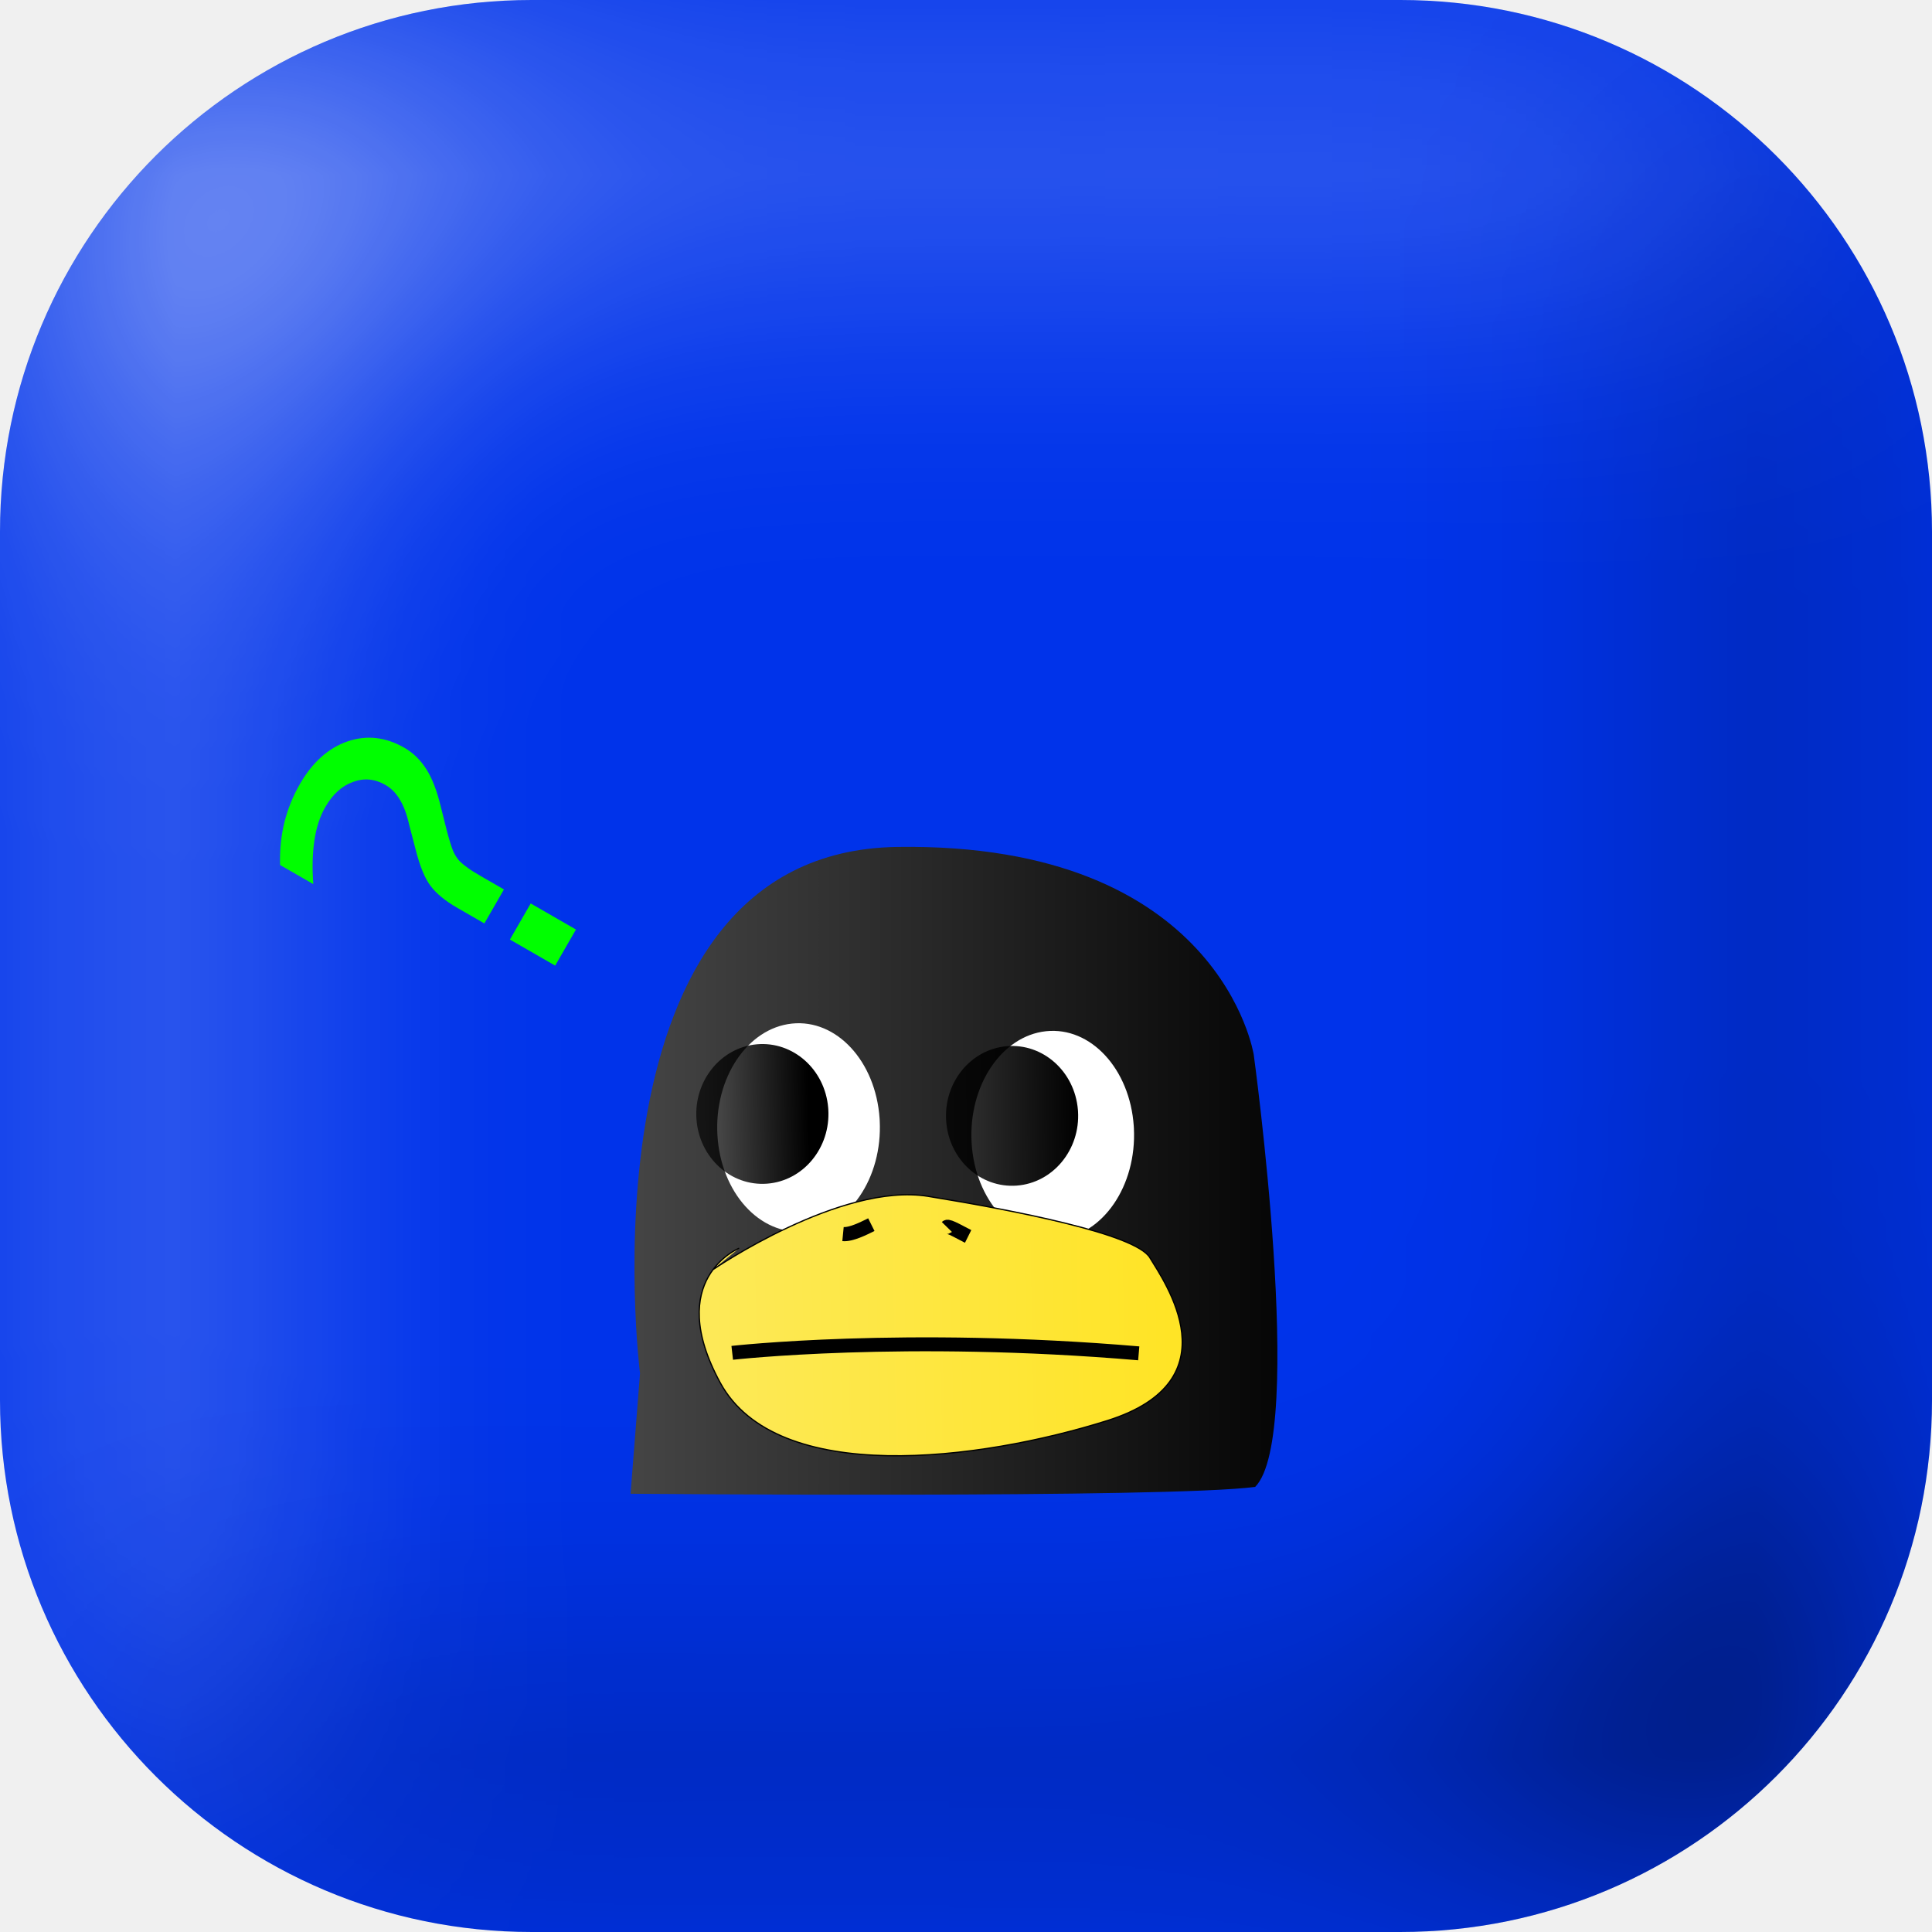
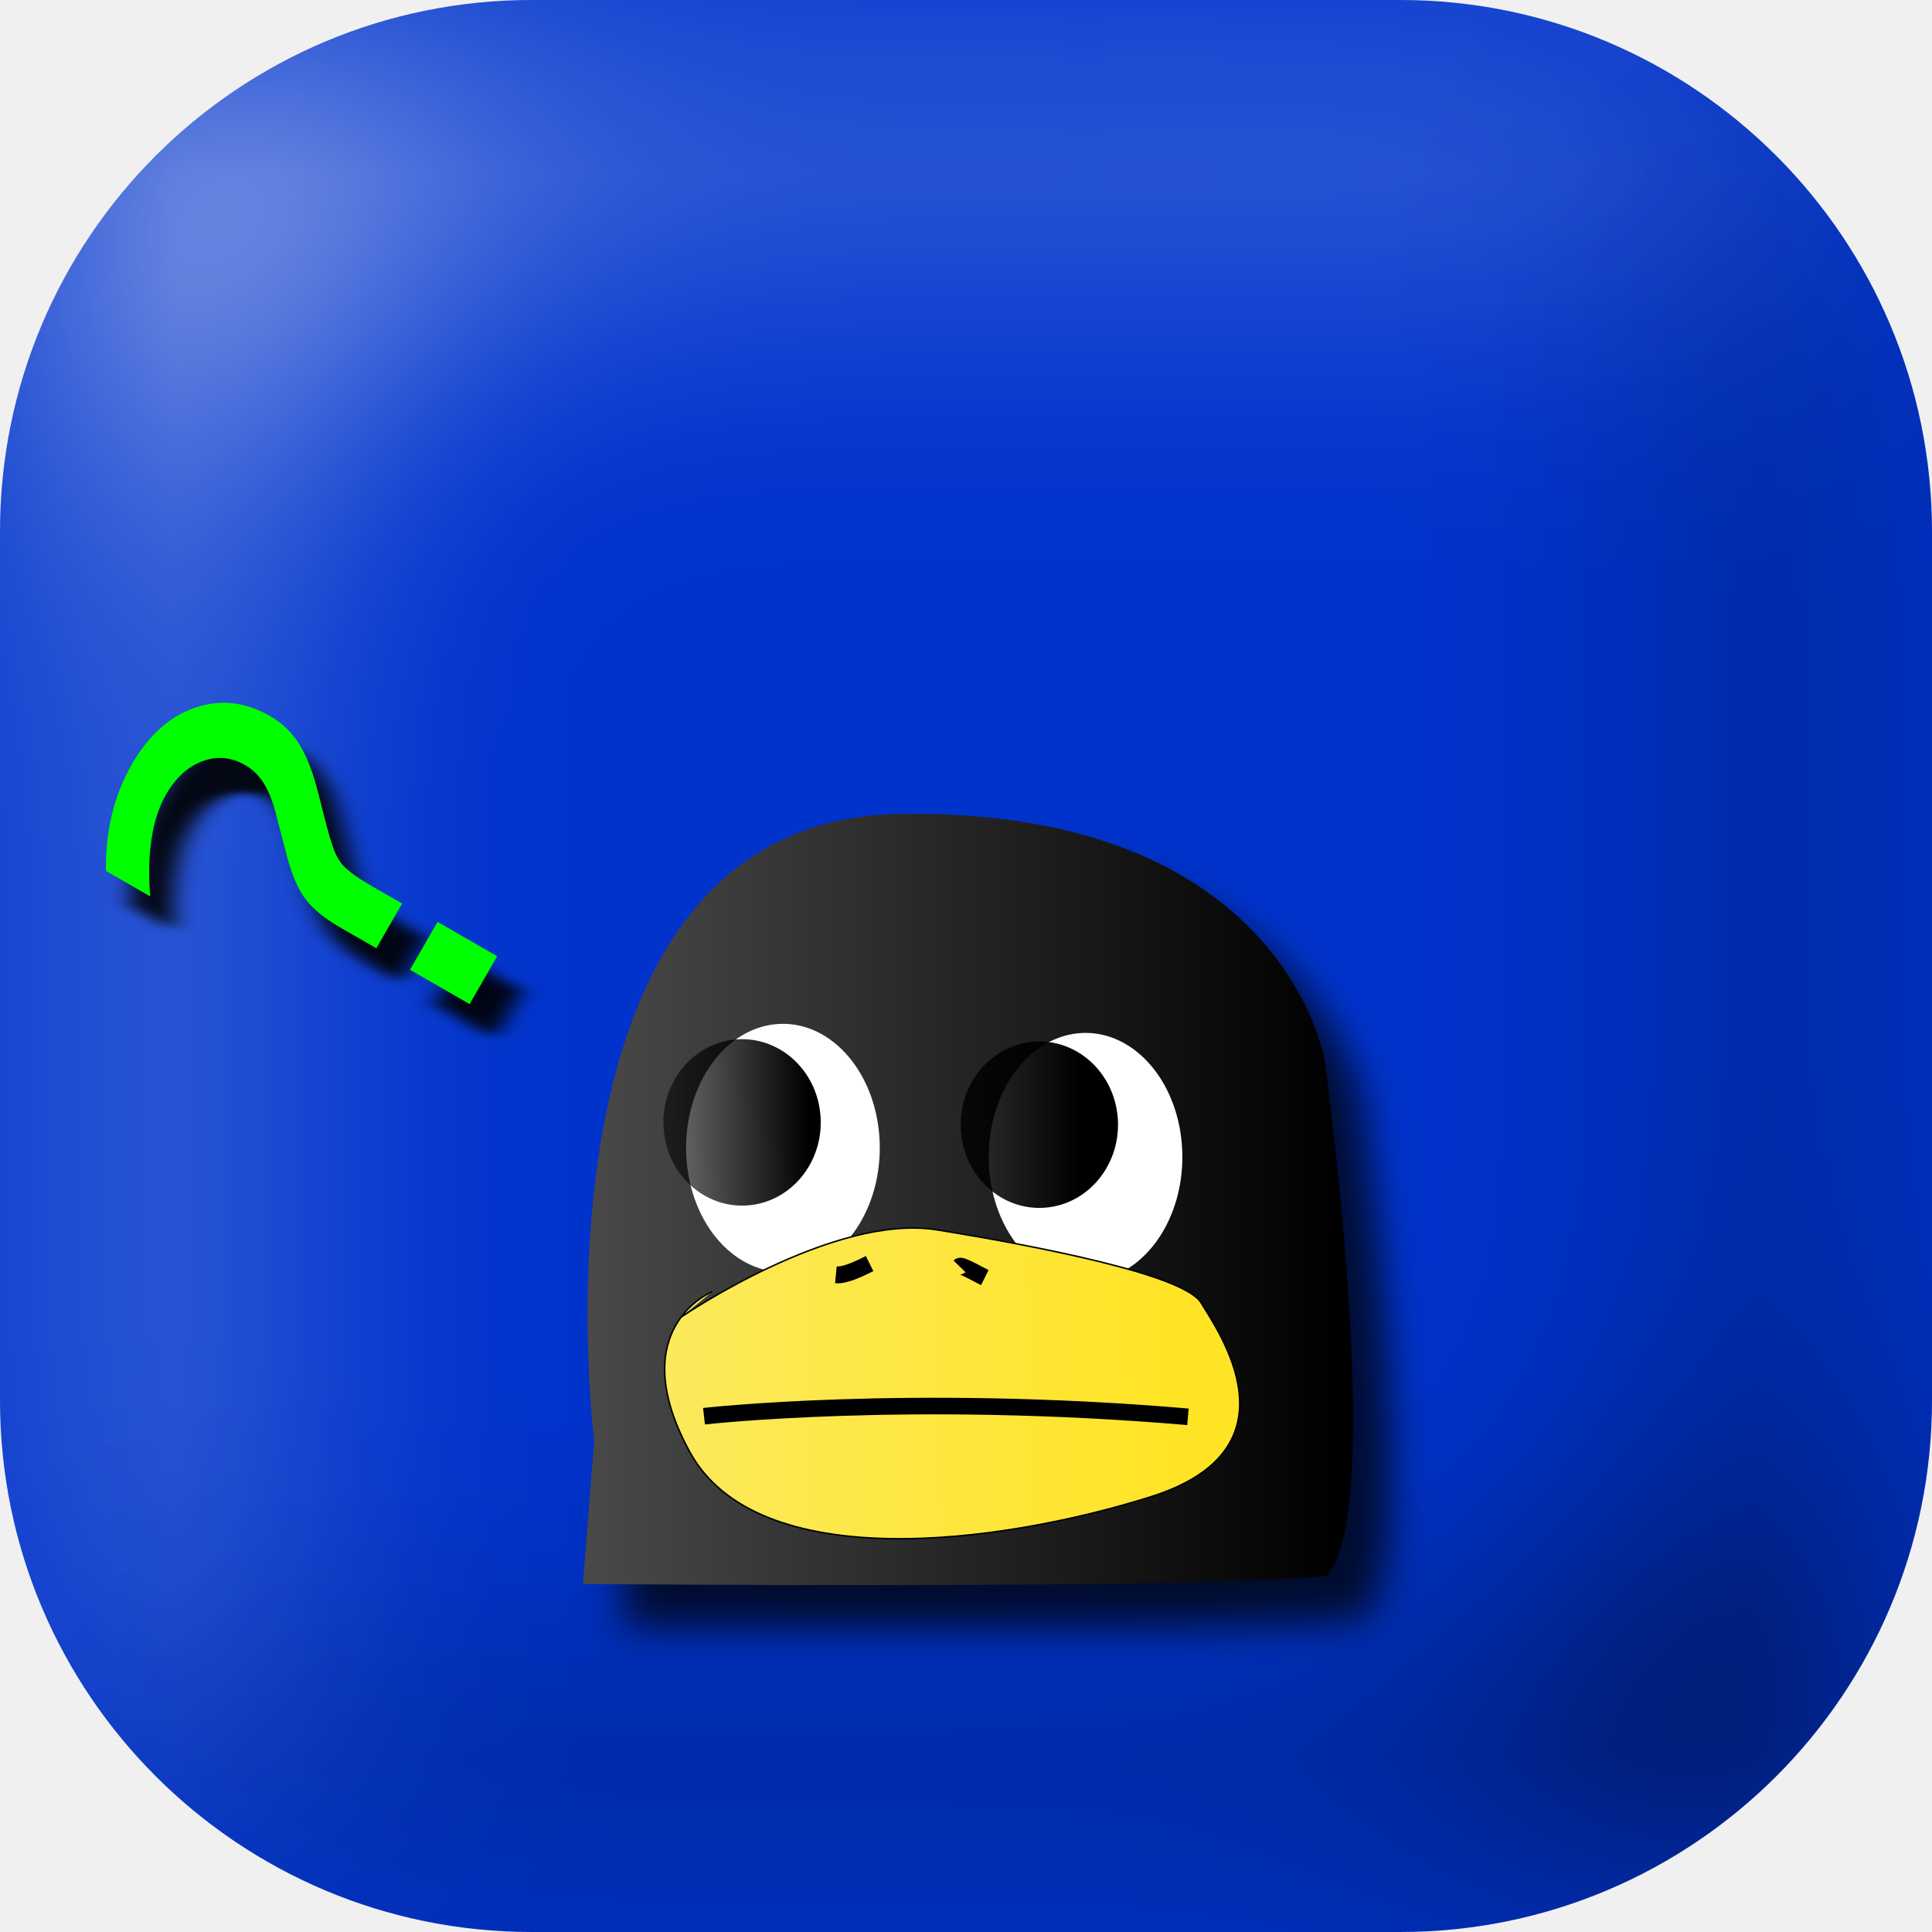
- <svg xmlns="http://www.w3.org/2000/svg" xmlns:xlink="http://www.w3.org/1999/xlink" width="100" height="100" id="svg2" version="1.0">
+ <svg xmlns="http://www.w3.org/2000/svg" xmlns:xlink="http://www.w3.org/1999/xlink" width="100" height="100" id="svg2" version="1.0" style="display:inline">
  <defs id="defs4">
    <linearGradient id="linearGradient4970">
      <stop style="stop-color:#000000;stop-opacity:1;" offset="0" id="stop4972" />
      <stop style="stop-color:#ffffff;stop-opacity:1;" offset="1" id="stop4974" />
    </linearGradient>
    <linearGradient id="linearGradient4954">
      <stop style="stop-color:#000000;stop-opacity:1;" offset="0" id="stop4956" />
      <stop style="stop-color:#000000;stop-opacity:0;" offset="1" id="stop4958" />
    </linearGradient>
-     <linearGradient xlink:href="#linearGradient12377" id="linearGradient4134" gradientUnits="userSpaceOnUse" gradientTransform="matrix(0.5504731,0,0,0.682279,1894.984,3511.176)" x1="388.03" y1="182.574" x2="403.194" y2="181.03" />
-     <linearGradient xlink:href="#linearGradient12377" id="linearGradient4138" gradientUnits="userSpaceOnUse" gradientTransform="matrix(0.5504731,0,0,0.682279,1868.14,3510.397)" x1="386.073" y1="185.662" x2="400.748" y2="184.89" />
    <linearGradient xlink:href="#linearGradient11752" id="linearGradient4150" gradientUnits="userSpaceOnUse" gradientTransform="matrix(0.162812,0,0,8.816209e-2,335.1478,1659.094)" x1="-2236.843" y1="-7407.168" x2="-2447.673" y2="-7407.168" />
    <linearGradient id="linearGradient11752">
      <stop id="stop11753" offset="0" style="stop-color:#ffe426;stop-opacity:1;" />
      <stop id="stop11754" offset="1" style="stop-color:#faee89;stop-opacity:1;" />
    </linearGradient>
    <linearGradient id="linearGradient12377">
      <stop id="stop12378" offset="0" style="stop-color:#ffffff;stop-opacity:1;" />
      <stop id="stop12379" offset="1" style="stop-color:#c8c8c8;stop-opacity:1;" />
    </linearGradient>
    <linearGradient id="linearGradient14252">
      <stop id="stop14253" offset="0" style="stop-color:#000000;stop-opacity:1;" />
      <stop id="stop14254" offset="1" style="stop-color:#303030;stop-opacity:1;" />
    </linearGradient>
    <linearGradient id="linearGradient3333">
      <stop style="stop-color:#000000;stop-opacity:1;" offset="0" id="stop3335" />
      <stop style="stop-color:#0033ea;stop-opacity:0;" offset="1" id="stop3337" />
    </linearGradient>
    <linearGradient id="linearGradient3323">
      <stop style="stop-color:#fffbff;stop-opacity:1;" offset="0" id="stop3325" />
      <stop style="stop-color:#f3f7f9;stop-opacity:0;" offset="1" id="stop3327" />
    </linearGradient>
    <linearGradient id="linearGradient3313">
      <stop style="stop-color:#fdffff;stop-opacity:0.645;" offset="0" id="stop3315" />
      <stop style="stop-color:#ffffff;stop-opacity:0;" offset="1" id="stop3317" />
    </linearGradient>
    <linearGradient id="linearGradient3303">
      <stop style="stop-color:#ffffff;stop-opacity:0.512;" offset="0" id="stop3305" />
      <stop style="stop-color:#ffffff;stop-opacity:0;" offset="1" id="stop3307" />
    </linearGradient>
    <linearGradient id="linearGradient3291">
      <stop style="stop-color:#000000;stop-opacity:1;" offset="0" id="stop3293" />
      <stop style="stop-color:#000000;stop-opacity:0;" offset="1" id="stop3295" />
    </linearGradient>
    <linearGradient xlink:href="#linearGradient3303" id="linearGradient3329" x1="194.128" y1="357.675" x2="194.128" y2="320.937" gradientUnits="userSpaceOnUse" gradientTransform="translate(-0.8349641,-0.8349603)" />
    <linearGradient xlink:href="#linearGradient3333" id="linearGradient3339" x1="202.06" y1="269.17" x2="205.4" y2="450.356" gradientUnits="userSpaceOnUse" gradientTransform="translate(-2.8253874e-6,2.6789494e-8)" />
    <filter id="filter3949" x="-0.24" width="1.48" y="-0.24" height="1.48">
      <feGaussianBlur stdDeviation="9.63" id="feGaussianBlur3951" />
    </filter>
    <filter id="filter3953" x="-0.24" width="1.48" y="-0.24" height="1.48">
      <feGaussianBlur stdDeviation="9.63" id="feGaussianBlur3955" />
    </filter>
    <clipPath clipPathUnits="userSpaceOnUse" id="clipPath3388">
      <rect style="opacity:1;fill:#ffffff;fill-opacity:1;stroke:#000000;stroke-width:0;stroke-linecap:butt;stroke-linejoin:miter;stroke-miterlimit:2;stroke-dasharray:none;stroke-opacity:1;display:inline" id="rect3390" width="100" height="100" x="0" y="952.362" ry="27.524" rx="27.524" />
    </clipPath>
-     <linearGradient xlink:href="#linearGradient4954" id="linearGradient4952" x1="1032.963" y1="291.953" x2="784.284" y2="293.825" gradientUnits="userSpaceOnUse" gradientTransform="matrix(0.6128427,0,0,0.6128427,-280.2081,36.98123)" />
-     <linearGradient xlink:href="#linearGradient4954" id="linearGradient4960" x1="985.67" y1="290.779" x2="853.919" y2="293.526" gradientUnits="userSpaceOnUse" gradientTransform="matrix(0.6128427,0,0,0.6128427,-256.4362,37.1646)" />
    <linearGradient xlink:href="#linearGradient4970" id="linearGradient4976" x1="-26.143" y1="1002.47" x2="-63.662" y2="1002.969" gradientUnits="userSpaceOnUse" gradientTransform="matrix(0.6128427,0,0,0.6128427,-66.10651,381.1683)" />
    <linearGradient xlink:href="#linearGradient11752" id="linearGradient5018" gradientUnits="userSpaceOnUse" gradientTransform="matrix(9.9778145e-2,0,0,5.4029493e-2,139.2864,1397.932)" x1="-2236.843" y1="-7407.168" x2="-2447.673" y2="-7407.168" />
-     <linearGradient xlink:href="#linearGradient11752" id="linearGradient5024" gradientUnits="userSpaceOnUse" gradientTransform="matrix(0.162812,0,0,8.816209e-2,335.1478,1659.094)" x1="-1686.597" y1="-7241.067" x2="-1978.897" y2="-7238.217" />
-     <linearGradient xlink:href="#linearGradient4970" id="linearGradient5031" gradientUnits="userSpaceOnUse" gradientTransform="translate(-3.238051e-6,-3.723769e-6)" x1="69.249" y1="1012.961" x2="-66.424" y2="1012.961" />
    <clipPath clipPathUnits="userSpaceOnUse" id="clipPath3215">
      <rect style="fill:#ffffff;fill-opacity:1;stroke:#000000;stroke-width:0;stroke-linecap:butt;stroke-linejoin:miter;stroke-miterlimit:2;stroke-dasharray:none;stroke-opacity:1;display:inline" id="rect3217" width="100" height="100" x="0" y="952.362" ry="27.524" rx="27.524" />
    </clipPath>
    <clipPath id="clipPath2426" clipPathUnits="userSpaceOnUse">
      <rect rx="27.524" ry="27.524" y="952.362" x="0" height="100" width="100" id="rect2428" style="fill:#ffffff;fill-opacity:1;stroke:#000000;stroke-width:0;stroke-linecap:butt;stroke-linejoin:miter;stroke-miterlimit:2;stroke-dasharray:none;stroke-opacity:1;display:inline" />
    </clipPath>
    <clipPath id="clipPath2605" clipPathUnits="userSpaceOnUse">
      <rect rx="27.524" ry="27.524" y="952.362" x="0" height="100" width="100" id="rect2607" style="opacity:1;fill:#ffffff;fill-opacity:1;stroke:#000000;stroke-width:0;stroke-linecap:butt;stroke-linejoin:miter;stroke-miterlimit:2;stroke-dasharray:none;stroke-opacity:1;display:inline" />
    </clipPath>
    <linearGradient gradientTransform="translate(-2.8253874e-6,2.6789494e-8)" gradientUnits="userSpaceOnUse" y2="450.356" x2="205.4" y1="269.17" x1="202.06" id="linearGradient2593" xlink:href="#linearGradient3333" />
    <linearGradient gradientTransform="translate(-0.8349641,-0.8349603)" gradientUnits="userSpaceOnUse" y2="320.937" x2="194.128" y1="357.675" x1="194.128" id="linearGradient2591" xlink:href="#linearGradient3303" />
    <linearGradient id="linearGradient2583">
      <stop id="stop2585" offset="0" style="stop-color:#000000;stop-opacity:1;" />
      <stop id="stop2587" offset="1" style="stop-color:#000000;stop-opacity:0;" />
    </linearGradient>
    <linearGradient id="linearGradient2577">
      <stop id="stop2579" offset="0" style="stop-color:#ffffff;stop-opacity:0.512;" />
      <stop id="stop2581" offset="1" style="stop-color:#ffffff;stop-opacity:0;" />
    </linearGradient>
    <linearGradient id="linearGradient2571">
      <stop id="stop2573" offset="0" style="stop-color:#fdffff;stop-opacity:0.645;" />
      <stop id="stop2575" offset="1" style="stop-color:#ffffff;stop-opacity:0;" />
    </linearGradient>
    <linearGradient id="linearGradient2565">
      <stop id="stop2567" offset="0" style="stop-color:#fffbff;stop-opacity:1;" />
      <stop id="stop2569" offset="1" style="stop-color:#f3f7f9;stop-opacity:0;" />
    </linearGradient>
    <linearGradient id="linearGradient2559">
      <stop id="stop2561" offset="0" style="stop-color:#000000;stop-opacity:1;" />
      <stop id="stop2563" offset="1" style="stop-color:#0033ea;stop-opacity:0;" />
    </linearGradient>
+     <clipPath id="clipPath3228" clipPathUnits="userSpaceOnUse">
+       <rect rx="27.524" ry="27.524" y="952.362" x="0" height="100" width="100" id="rect3230" style="fill:#0033cc;fill-opacity:1;stroke:#000000;stroke-width:0;stroke-linecap:butt;stroke-linejoin:miter;stroke-miterlimit:2;stroke-dasharray:none;stroke-opacity:1;display:inline" />
+     </clipPath>
+     <clipPath id="clipPath3224" clipPathUnits="userSpaceOnUse">
+       <rect rx="27.524" ry="27.524" y="952.362" x="0" height="100" width="100" id="rect3226" style="fill:#0033cc;fill-opacity:1;stroke:#000000;stroke-width:0;stroke-linecap:butt;stroke-linejoin:miter;stroke-miterlimit:2;stroke-dasharray:none;stroke-opacity:1;display:inline" />
+     </clipPath>
+     <clipPath id="clipPath2642" clipPathUnits="userSpaceOnUse">
+       <rect rx="27.524" ry="27.524" y="952.362" x="0" height="100" width="100" id="rect2644" style="fill:#ffffff;fill-opacity:1;stroke:#000000;stroke-width:0;stroke-linecap:butt;stroke-linejoin:miter;stroke-miterlimit:2;stroke-dasharray:none;stroke-opacity:1;display:inline" />
+     </clipPath>
+     <clipPath id="clipPath2638" clipPathUnits="userSpaceOnUse">
+       <rect rx="27.524" ry="27.524" y="952.362" x="0" height="100" width="100" id="rect2640" style="opacity:1;fill:#ffffff;fill-opacity:1;stroke:#000000;stroke-width:0;stroke-linecap:butt;stroke-linejoin:miter;stroke-miterlimit:2;stroke-dasharray:none;stroke-opacity:1;display:inline" />
+     </clipPath>
+     <linearGradient gradientTransform="translate(-2.8253874e-6,2.6789494e-8)" gradientUnits="userSpaceOnUse" y2="450.356" x2="205.4" y1="269.17" x1="202.06" id="linearGradient2626" xlink:href="#linearGradient3333" />
+     <linearGradient gradientTransform="translate(-0.8349641,-0.8349603)" gradientUnits="userSpaceOnUse" y2="320.937" x2="194.128" y1="357.675" x1="194.128" id="linearGradient2624" xlink:href="#linearGradient3303" />
+     <linearGradient id="linearGradient2616">
+       <stop id="stop2618" offset="0" style="stop-color:#000000;stop-opacity:1;" />
+       <stop id="stop2620" offset="1" style="stop-color:#000000;stop-opacity:0;" />
+     </linearGradient>
+     <linearGradient id="linearGradient2610">
+       <stop id="stop2612" offset="0" style="stop-color:#ffffff;stop-opacity:0.512;" />
+       <stop id="stop2614" offset="1" style="stop-color:#ffffff;stop-opacity:0;" />
+     </linearGradient>
+     <linearGradient id="linearGradient2604">
+       <stop id="stop2606" offset="0" style="stop-color:#fdffff;stop-opacity:0.645;" />
+       <stop id="stop2608" offset="1" style="stop-color:#ffffff;stop-opacity:0;" />
+     </linearGradient>
+     <linearGradient id="linearGradient2598">
+       <stop id="stop2600" offset="0" style="stop-color:#fffbff;stop-opacity:1;" />
+       <stop id="stop2602" offset="1" style="stop-color:#f3f7f9;stop-opacity:0;" />
+     </linearGradient>
+     <linearGradient id="linearGradient2592">
+       <stop id="stop2594" offset="0" style="stop-color:#000000;stop-opacity:1;" />
+       <stop id="stop2596" offset="1" style="stop-color:#0033ea;stop-opacity:0;" />
+     </linearGradient>
+     <linearGradient xlink:href="#linearGradient12377" id="linearGradient2533" gradientUnits="userSpaceOnUse" gradientTransform="matrix(0.4624044,0,0,0.5731231,1650.832,2978.184)" x1="388.03" y1="182.574" x2="403.194" y2="181.03" />
+     <linearGradient xlink:href="#linearGradient12377" id="linearGradient2537" gradientUnits="userSpaceOnUse" gradientTransform="matrix(0.4624044,0,0,0.5731231,1617.19,2977.208)" x1="386.073" y1="185.662" x2="400.748" y2="184.89" />
+     <linearGradient xlink:href="#linearGradient11752" id="linearGradient2547" gradientUnits="userSpaceOnUse" gradientTransform="matrix(0.162812,0,0,8.8162094e-2,335.1479,1659.094)" x1="-1686.597" y1="-7241.067" x2="-1978.897" y2="-7238.217" />
+     <linearGradient xlink:href="#linearGradient4970" id="linearGradient2554" gradientUnits="userSpaceOnUse" gradientTransform="translate(-2.2015839e-6,4.61854e-6)" x1="69.249" y1="1012.961" x2="-66.424" y2="1012.961" />
+     <filter id="filter3374">
+       <feGaussianBlur stdDeviation="1.019" id="feGaussianBlur3376" />
+     </filter>
+     <clipPath id="clipPath3556" clipPathUnits="userSpaceOnUse">
+       <rect rx="27.524" ry="27.524" y="952.362" x="0" height="100" width="100" id="rect3558" style="fill:#0033cc;fill-opacity:1;stroke:#000000;stroke-width:0;stroke-linecap:butt;stroke-linejoin:miter;stroke-miterlimit:2;stroke-dasharray:none;stroke-opacity:1;display:inline" />
+     </clipPath>
+     <clipPath id="clipPath3552" clipPathUnits="userSpaceOnUse">
+       <rect rx="27.524" ry="27.524" y="952.362" x="0" height="100" width="100" id="rect3554" style="fill:#0033cc;fill-opacity:1;stroke:#000000;stroke-width:0;stroke-linecap:butt;stroke-linejoin:miter;stroke-miterlimit:2;stroke-dasharray:none;stroke-opacity:1;display:inline" />
+     </clipPath>
+     <clipPath id="clipPath3548" clipPathUnits="userSpaceOnUse">
+       <rect rx="27.524" ry="27.524" y="952.362" x="0" height="100" width="100" id="rect3550" style="fill:#ffffff;fill-opacity:1;stroke:#000000;stroke-width:0;stroke-linecap:butt;stroke-linejoin:miter;stroke-miterlimit:2;stroke-dasharray:none;stroke-opacity:1;display:inline" />
+     </clipPath>
+     <clipPath id="clipPath3544" clipPathUnits="userSpaceOnUse">
+       <rect rx="27.524" ry="27.524" y="952.362" x="0" height="100" width="100" id="rect3546" style="opacity:1;fill:#ffffff;fill-opacity:1;stroke:#000000;stroke-width:0;stroke-linecap:butt;stroke-linejoin:miter;stroke-miterlimit:2;stroke-dasharray:none;stroke-opacity:1;display:inline" />
+     </clipPath>
+     <linearGradient gradientTransform="translate(-2.8253874e-6,2.6789494e-8)" gradientUnits="userSpaceOnUse" y2="450.356" x2="205.4" y1="269.17" x1="202.06" id="linearGradient3532" xlink:href="#linearGradient3333" />
+     <linearGradient gradientTransform="translate(-0.8349641,-0.8349603)" gradientUnits="userSpaceOnUse" y2="320.937" x2="194.128" y1="357.675" x1="194.128" id="linearGradient3530" xlink:href="#linearGradient3303" />
+     <linearGradient id="linearGradient3522">
+       <stop id="stop3524" offset="0" style="stop-color:#000000;stop-opacity:1;" />
+       <stop id="stop3526" offset="1" style="stop-color:#000000;stop-opacity:0;" />
+     </linearGradient>
+     <linearGradient id="linearGradient3516">
+       <stop id="stop3518" offset="0" style="stop-color:#ffffff;stop-opacity:0.512;" />
+       <stop id="stop3520" offset="1" style="stop-color:#ffffff;stop-opacity:0;" />
+     </linearGradient>
+     <linearGradient id="linearGradient3510">
+       <stop id="stop3512" offset="0" style="stop-color:#fdffff;stop-opacity:0.645;" />
+       <stop id="stop3514" offset="1" style="stop-color:#ffffff;stop-opacity:0;" />
+     </linearGradient>
+     <linearGradient id="linearGradient3504">
+       <stop id="stop3506" offset="0" style="stop-color:#fffbff;stop-opacity:1;" />
+       <stop id="stop3508" offset="1" style="stop-color:#f3f7f9;stop-opacity:0;" />
+     </linearGradient>
+     <linearGradient id="linearGradient3498">
+       <stop id="stop3500" offset="0" style="stop-color:#000000;stop-opacity:1;" />
+       <stop id="stop3502" offset="1" style="stop-color:#0033ea;stop-opacity:0;" />
+     </linearGradient>
+     <linearGradient xlink:href="#linearGradient4954" id="linearGradient3569" gradientUnits="userSpaceOnUse" gradientTransform="matrix(0.5147957,0,0,0.5147957,-157.4242,64.20345)" x1="985.67" y1="290.779" x2="853.919" y2="293.526" />
+     <linearGradient xlink:href="#linearGradient4954" id="linearGradient3571" gradientUnits="userSpaceOnUse" gradientTransform="matrix(0.5147957,0,0,0.5147957,-187.2164,63.97364)" x1="1032.963" y1="291.953" x2="784.284" y2="293.825" />
+     <filter id="filter3605">
+       <feGaussianBlur stdDeviation="0.444" id="feGaussianBlur3607" />
+     </filter>
+     <filter id="filter3618">
+       <feGaussianBlur stdDeviation="0.42" id="feGaussianBlur3620" />
+     </filter>
+     <linearGradient xlink:href="#linearGradient4954" id="linearGradient3626" gradientUnits="userSpaceOnUse" gradientTransform="matrix(0.5147957,0,0,0.5147957,-159.9676,69.29034)" x1="992.185" y1="285.378" x2="825.922" y2="285.378" />
+     <linearGradient xlink:href="#linearGradient4954" id="linearGradient3628" gradientUnits="userSpaceOnUse" gradientTransform="matrix(0.5147957,0,0,0.5147957,-189.7598,69.06054)" x1="1050.057" y1="285.825" x2="784.284" y2="285.825" />
+     <linearGradient xlink:href="#linearGradient4954" id="linearGradient3902" gradientUnits="userSpaceOnUse" gradientTransform="matrix(0.5147957,0,0,0.5147957,-172.9426,70.36551)" x1="1020.683" y1="284.937" x2="825.922" y2="285.378" />
+     <linearGradient xlink:href="#linearGradient4954" id="linearGradient3904" gradientUnits="userSpaceOnUse" gradientTransform="matrix(0.5147957,0,0,0.5147957,-202.7348,70.13571)" x1="1078.555" y1="285.383" x2="784.284" y2="285.825" />
+     <filter id="filter3910">
+       <feGaussianBlur stdDeviation="0.415" id="feGaussianBlur3912" />
+     </filter>
+     <linearGradient xlink:href="#linearGradient4954" id="linearGradient3927" gradientUnits="userSpaceOnUse" gradientTransform="matrix(0.5147957,0,0,0.5147957,-175.6618,63.795)" x1="1030.906" y1="299.347" x2="825.922" y2="299.347" />
+     <linearGradient xlink:href="#linearGradient4954" id="linearGradient3929" gradientUnits="userSpaceOnUse" gradientTransform="matrix(0.5147957,0,0,0.5147957,-205.454,63.5652)" x1="1088.777" y1="299.793" x2="792.518" y2="299.793" />
+     <filter id="filter3939">
+       <feGaussianBlur stdDeviation="0.447" id="feGaussianBlur3941" />
+     </filter>
+     <linearGradient id="linearGradient2558">
+       <stop style="stop-color:#000000;stop-opacity:1;" offset="0" id="stop2560" />
+       <stop style="stop-color:#0033ea;stop-opacity:0;" offset="1" id="stop2562" />
+     </linearGradient>
+     <linearGradient id="linearGradient2564">
+       <stop style="stop-color:#fffbff;stop-opacity:1;" offset="0" id="stop2566" />
+       <stop style="stop-color:#f3f7f9;stop-opacity:0;" offset="1" id="stop2568" />
+     </linearGradient>
+     <linearGradient id="linearGradient2570">
+       <stop style="stop-color:#fdffff;stop-opacity:0.645;" offset="0" id="stop2572" />
+       <stop style="stop-color:#ffffff;stop-opacity:0;" offset="1" id="stop2574" />
+     </linearGradient>
+     <linearGradient id="linearGradient2576">
+       <stop style="stop-color:#ffffff;stop-opacity:0.512;" offset="0" id="stop2578" />
+       <stop style="stop-color:#ffffff;stop-opacity:0;" offset="1" id="stop2580" />
+     </linearGradient>
+     <linearGradient id="linearGradient2582">
+       <stop style="stop-color:#000000;stop-opacity:1;" offset="0" id="stop2584" />
+       <stop style="stop-color:#000000;stop-opacity:0;" offset="1" id="stop2586" />
+     </linearGradient>
+     <linearGradient xlink:href="#linearGradient3303" id="linearGradient2590" x1="194.128" y1="357.675" x2="194.128" y2="320.937" gradientUnits="userSpaceOnUse" gradientTransform="translate(-0.8349641,-0.8349603)" />
+     <linearGradient xlink:href="#linearGradient3333" id="linearGradient4273" x1="202.06" y1="269.17" x2="205.4" y2="450.356" gradientUnits="userSpaceOnUse" gradientTransform="translate(-2.8253874e-6,2.6789494e-8)" />
+     <clipPath clipPathUnits="userSpaceOnUse" id="clipPath2604">
+       <rect style="opacity:1;fill:#ffffff;fill-opacity:1;stroke:#000000;stroke-width:0;stroke-linecap:butt;stroke-linejoin:miter;stroke-miterlimit:2;stroke-dasharray:none;stroke-opacity:1;display:inline" id="rect2606" width="100" height="100" x="0" y="952.362" ry="27.524" rx="27.524" />
+     </clipPath>
+     <clipPath clipPathUnits="userSpaceOnUse" id="clipPath2608">
+       <rect style="fill:#ffffff;fill-opacity:1;stroke:#000000;stroke-width:0;stroke-linecap:butt;stroke-linejoin:miter;stroke-miterlimit:2;stroke-dasharray:none;stroke-opacity:1;display:inline" id="rect2610" width="100" height="100" x="0" y="952.362" ry="27.524" rx="27.524" />
+     </clipPath>
+     <clipPath clipPathUnits="userSpaceOnUse" id="clipPath4264">
+       <rect style="fill:#0033cc;fill-opacity:1;stroke:#000000;stroke-width:0;stroke-linecap:butt;stroke-linejoin:miter;stroke-miterlimit:2;stroke-dasharray:none;stroke-opacity:1;display:inline" id="rect4266" width="100" height="100" x="0" y="952.362" ry="27.524" rx="27.524" />
+     </clipPath>
+     <clipPath clipPathUnits="userSpaceOnUse" id="clipPath4260">
+       <rect style="fill:#0033cc;fill-opacity:1;stroke:#000000;stroke-width:0;stroke-linecap:butt;stroke-linejoin:miter;stroke-miterlimit:2;stroke-dasharray:none;stroke-opacity:1;display:inline" id="rect4262" width="100" height="100" x="0" y="952.362" ry="27.524" rx="27.524" />
+     </clipPath>
+     <linearGradient id="linearGradient4256">
+       <stop style="stop-color:#000000;stop-opacity:1;" offset="0" id="stop2535" />
+       <stop style="stop-color:#0033ea;stop-opacity:0;" offset="1" id="stop2537" />
+     </linearGradient>
+     <linearGradient id="linearGradient2539">
+       <stop style="stop-color:#fffbff;stop-opacity:1;" offset="0" id="stop2541" />
+       <stop style="stop-color:#f3f7f9;stop-opacity:0;" offset="1" id="stop2543" />
+     </linearGradient>
+     <linearGradient id="linearGradient2545">
+       <stop style="stop-color:#fdffff;stop-opacity:0.645;" offset="0" id="stop2547" />
+       <stop style="stop-color:#ffffff;stop-opacity:0;" offset="1" id="stop2549" />
+     </linearGradient>
+     <linearGradient id="linearGradient2551">
+       <stop style="stop-color:#ffffff;stop-opacity:0.512;" offset="0" id="stop2553" />
+       <stop style="stop-color:#ffffff;stop-opacity:0;" offset="1" id="stop2555" />
+     </linearGradient>
+     <linearGradient id="linearGradient2557">
+       <stop style="stop-color:#000000;stop-opacity:1;" offset="0" id="stop2559" />
+       <stop style="stop-color:#000000;stop-opacity:0;" offset="1" id="stop4245" />
+     </linearGradient>
+     <linearGradient xlink:href="#linearGradient3303" id="linearGradient4240" x1="194.128" y1="357.675" x2="194.128" y2="320.937" gradientUnits="userSpaceOnUse" gradientTransform="translate(-0.8349641,-0.8349603)" />
+     <linearGradient xlink:href="#linearGradient3333" id="linearGradient2567" x1="202.06" y1="269.17" x2="205.4" y2="450.356" gradientUnits="userSpaceOnUse" gradientTransform="translate(-2.8253874e-6,2.6789494e-8)" />
+     <clipPath clipPathUnits="userSpaceOnUse" id="clipPath2579">
+       <rect style="opacity:1;fill:#ffffff;fill-opacity:1;stroke:#000000;stroke-width:0;stroke-linecap:butt;stroke-linejoin:miter;stroke-miterlimit:2;stroke-dasharray:none;stroke-opacity:1;display:inline" id="rect2581" width="100" height="100" x="0" y="952.362" ry="27.524" rx="27.524" />
+     </clipPath>
+     <clipPath clipPathUnits="userSpaceOnUse" id="clipPath4232">
+       <rect style="fill:#ffffff;fill-opacity:1;stroke:#000000;stroke-width:0;stroke-linecap:butt;stroke-linejoin:miter;stroke-miterlimit:2;stroke-dasharray:none;stroke-opacity:1;display:inline" id="rect4234" width="100" height="100" x="0" y="952.362" ry="27.524" rx="27.524" />
+     </clipPath>
+     <clipPath id="clipPath4228" clipPathUnits="userSpaceOnUse">
+       <rect rx="27.524" ry="27.524" y="952.362" x="0" height="100" width="100" id="rect4230" style="opacity:1;fill:#ffffff;fill-opacity:1;stroke:#000000;stroke-width:0;stroke-linecap:butt;stroke-linejoin:miter;stroke-miterlimit:2;stroke-dasharray:none;stroke-opacity:1;display:inline" />
+     </clipPath>
+     <linearGradient gradientTransform="translate(-2.8253874e-6,2.6789494e-8)" gradientUnits="userSpaceOnUse" y2="450.356" x2="205.4" y1="269.17" x1="202.06" id="linearGradient4216" xlink:href="#linearGradient3333" />
+     <linearGradient gradientTransform="translate(-0.8349641,-0.8349603)" gradientUnits="userSpaceOnUse" y2="320.937" x2="194.128" y1="357.675" x1="194.128" id="linearGradient4214" xlink:href="#linearGradient3303" />
+     <linearGradient id="linearGradient4206">
+       <stop id="stop4208" offset="0" style="stop-color:#000000;stop-opacity:1;" />
+       <stop id="stop4210" offset="1" style="stop-color:#000000;stop-opacity:0;" />
+     </linearGradient>
+     <linearGradient id="linearGradient4200">
+       <stop id="stop4202" offset="0" style="stop-color:#ffffff;stop-opacity:0.512;" />
+       <stop id="stop4204" offset="1" style="stop-color:#ffffff;stop-opacity:0;" />
+     </linearGradient>
+     <linearGradient id="linearGradient4194">
+       <stop id="stop4196" offset="0" style="stop-color:#fdffff;stop-opacity:0.645;" />
+       <stop id="stop4198" offset="1" style="stop-color:#ffffff;stop-opacity:0;" />
+     </linearGradient>
+     <linearGradient id="linearGradient4188">
+       <stop id="stop4190" offset="0" style="stop-color:#fffbff;stop-opacity:1;" />
+       <stop id="stop4192" offset="1" style="stop-color:#f3f7f9;stop-opacity:0;" />
+     </linearGradient>
+     <linearGradient id="linearGradient4182">
+       <stop id="stop4184" offset="0" style="stop-color:#000000;stop-opacity:1;" />
+       <stop id="stop4186" offset="1" style="stop-color:#0033ea;stop-opacity:0;" />
+     </linearGradient>
+     <filter id="filter4317">
+       <feGaussianBlur stdDeviation="1.064" id="feGaussianBlur4319" />
+     </filter>
  </defs>
+   <g id="layer2" style="display:inline">
+     <g style="display:inline" transform="translate(0,-952.3622)" id="g3560">
+       <g id="g3232">
+         <rect style="fill:#0033cc;fill-opacity:1;stroke:#000000;stroke-width:0;stroke-linecap:butt;stroke-linejoin:miter;stroke-miterlimit:2;stroke-dasharray:none;stroke-opacity:1" id="rect3861" width="100" height="100" x="0" y="952.362" ry="27.524" rx="27.524" />
+         <path style="opacity:0.9;fill:#ffffff;fill-opacity:1;stroke:#000000;stroke-width:0;stroke-linecap:butt;stroke-linejoin:miter;stroke-miterlimit:2;stroke-dasharray:none;stroke-opacity:1;filter:url(#filter3953)" d="M 23.531,948.081 C 8.283,948.081 -4,960.332 -4,975.581 L -4,1020.55 C -4,1030.76 1.504,1039.61 9.719,1044.362 C 7.363,1040.302 6,1035.601 6,1030.55 L 6,985.581 C 6,970.332 18.283,958.081 33.531,958.081 L 78.469,958.081 C 83.515,958.081 88.255,959.417 92.312,961.768 C 87.558,953.564 78.671,948.081 68.469,948.081 L 23.531,948.081 z" id="rect3855" clip-path="url(#clipPath3228)" />
+         <path style="opacity:0.9;fill:#000000;fill-opacity:1;fill-rule:nonzero;stroke:#000000;stroke-width:0;stroke-linecap:butt;stroke-linejoin:miter;stroke-miterlimit:2;stroke-dasharray:none;stroke-opacity:1;filter:url(#filter3949)" d="M 90.294,960.05 C 92.645,964.107 93.981,968.816 93.981,973.862 L 93.981,1018.831 C 93.981,1034.08 81.699,1046.362 66.45,1046.362 L 21.512,1046.362 C 16.474,1046.362 11.754,1044.988 7.7,1042.643 C 12.456,1050.841 21.315,1056.362 31.512,1056.362 L 76.45,1056.362 C 91.699,1056.362 103.981,1044.08 103.981,1028.831 L 103.981,983.862 C 103.981,973.659 98.499,964.804 90.294,960.05 z" id="rect3575" clip-path="url(#clipPath3224)" />
+       </g>
+     </g>
+   </g>
  <g id="layer1" transform="translate(0,-952.3622)" style="display:inline">
-     <g id="g2611" transform="translate(0,952.3622)">
-       <g style="display:inline" transform="translate(0,-952.3622)" id="g2613">
-         <g clip-path="url(#clipPath2426)" id="g2421">
-           <rect style="fill:#0033ea;fill-opacity:1;stroke:#000000;stroke-width:0;stroke-linecap:butt;stroke-linejoin:miter;stroke-miterlimit:2;stroke-dasharray:none;stroke-opacity:1" id="rect3861" width="100" height="100" x="0" y="952.362" ry="27.524" rx="27.524" />
-           <path style="opacity:0.9;fill:#ffffff;fill-opacity:1;stroke:#000000;stroke-width:0;stroke-linecap:butt;stroke-linejoin:miter;stroke-miterlimit:2;stroke-dasharray:none;stroke-opacity:1;filter:url(#filter3953)" d="M 23.531,948.081 C 8.283,948.081 -4,960.332 -4,975.581 L -4,1020.55 C -4,1030.76 1.504,1039.61 9.719,1044.362 C 7.363,1040.302 6,1035.601 6,1030.55 L 6,985.581 C 6,970.332 18.283,958.081 33.531,958.081 L 78.469,958.081 C 83.515,958.081 88.255,959.417 92.312,961.768 C 87.558,953.564 78.671,948.081 68.469,948.081 L 23.531,948.081 z" id="rect3855" />
-           <path style="opacity:0.9;fill:#000000;fill-opacity:1;fill-rule:nonzero;stroke:#000000;stroke-width:0;stroke-linecap:butt;stroke-linejoin:miter;stroke-miterlimit:2;stroke-dasharray:none;stroke-opacity:1;filter:url(#filter3949)" d="M 90.294,960.05 C 92.645,964.107 93.981,968.816 93.981,973.862 L 93.981,1018.831 C 93.981,1034.08 81.699,1046.362 66.45,1046.362 L 21.512,1046.362 C 16.474,1046.362 11.754,1044.988 7.7,1042.643 C 12.456,1050.841 21.315,1056.362 31.512,1056.362 L 76.45,1056.362 C 91.699,1056.362 103.981,1044.08 103.981,1028.831 L 103.981,983.862 C 103.981,973.659 98.499,964.804 90.294,960.05 z" id="rect3575" />
-         </g>
-       </g>
-       <g style="display:inline" id="g2619" />
-     </g>
-     <g id="g5039">
-       <path d="M 33.127,1023.447 C 33.127,1023.447 29.706,996.443 46.444,996.199 C 63.183,995.954 64.893,1006.951 64.893,1006.951 C 64.893,1006.951 67.599,1026.653 64.968,1029.323 C 60.476,1029.923 32.638,1029.679 32.638,1029.679 L 33.127,1023.447 z" id="path2834" style="fill:url(#linearGradient5031);fill-opacity:1;fill-rule:evenodd;stroke:none;stroke-width:0;stroke-linecap:butt;stroke-linejoin:miter;stroke-miterlimit:4;stroke-dasharray:none;stroke-opacity:1" />
-       <path d="M 368.706,206.25 A 22.188,27.5 0 1 1 368.668,205.631" id="path2836" style="color:#000000;fill:url(#linearGradient4134);fill-opacity:1;fill-rule:nonzero;stroke:none;stroke-width:1;stroke-linecap:butt;stroke-linejoin:miter;marker:none;marker-start:none;marker-mid:none;marker-end:none;stroke-miterlimit:4;stroke-dashoffset:0;stroke-opacity:1;visibility:visible;display:block" transform="matrix(0.1897485,0,0,0.1961466,-24.42731,969.9149)" />
-       <path transform="matrix(0.210501,0,0,0.2104994,-31.32174,964.3243)" d="M 352.468,215.964 A 16.25,17.188 0 1 1 352.44,215.577" id="path2838" style="color:#000000;fill:url(#linearGradient4960);fill-opacity:1;fill-rule:nonzero;stroke:none;stroke-width:1;stroke-linecap:butt;stroke-linejoin:miter;marker:none;marker-start:none;marker-mid:none;marker-end:none;stroke-miterlimit:4;stroke-dashoffset:0;stroke-opacity:1;visibility:visible;display:block" />
-       <path d="M 368.706,206.25 A 22.188,27.5 0 1 1 368.668,205.631" id="path2840" style="color:#000000;fill:url(#linearGradient4138);fill-opacity:1;fill-rule:nonzero;stroke:none;stroke-width:1;stroke-linecap:butt;stroke-linejoin:miter;marker:none;marker-start:none;marker-mid:none;marker-end:none;stroke-miterlimit:4;stroke-dashoffset:0;stroke-opacity:1;visibility:visible;display:block" transform="matrix(0.1897485,0,0,0.1961466,-11.27108,970.3097)" />
-       <path d="M 352.468,215.964 A 16.25,17.188 0 1 1 352.44,215.577" id="path2842" style="color:#000000;fill:url(#linearGradient4952);fill-opacity:1;fill-rule:nonzero;stroke:none;stroke-width:1;stroke-linecap:butt;stroke-linejoin:miter;marker:none;marker-start:none;marker-mid:none;marker-end:none;stroke-miterlimit:4;stroke-dashoffset:0;stroke-opacity:1;visibility:visible;display:block" transform="matrix(0.210501,0,0,0.2104994,-18.39671,964.424)" />
-       <path d="M 36.914,1018.071 C 36.914,1018.071 43.512,1013.55 48.033,1014.283 C 52.553,1015.016 58.784,1016.238 59.517,1017.46 C 60.25,1018.682 63.916,1023.813 57.318,1025.891 C 50.72,1027.968 40.213,1029.312 37.281,1023.936 C 34.348,1018.559 38.258,1016.971 38.258,1016.971" id="path2863" style="fill:url(#linearGradient5024);fill-opacity:1;fill-rule:evenodd;stroke:#000000;stroke-width:0.049pt;stroke-linecap:butt;stroke-linejoin:miter;stroke-opacity:1" />
-       <path d="M 37.9,1022.385 C 37.9,1022.385 46.812,1021.375 58.941,1022.411" id="path2865" style="fill:none;fill-opacity:0.75;fill-rule:evenodd;stroke:#000000;stroke-width:0.721;stroke-linecap:butt;stroke-linejoin:miter;stroke-miterlimit:4;stroke-dasharray:none;stroke-opacity:1" />
-       <path d="M 43.634,1016.238 C 44.045,1016.278 44.703,1015.947 45.1,1015.749" id="path2867" style="fill:none;fill-opacity:0.75;fill-rule:evenodd;stroke:#000000;stroke-width:0.733;stroke-linecap:butt;stroke-linejoin:miter;stroke-miterlimit:4;stroke-dasharray:none;stroke-opacity:1" />
-       <path d="M 49.01,1015.871 C 49.087,1015.792 49.771,1016.191 50.11,1016.36" id="path2869" style="fill:none;fill-opacity:0.75;fill-rule:evenodd;stroke:#000000;stroke-width:0.733;stroke-linecap:butt;stroke-linejoin:miter;stroke-miterlimit:4;stroke-dasharray:none;stroke-opacity:1" />
-     </g>
-     <text xml:space="preserve" style="font-size:21.752px;font-style:normal;font-weight:normal;fill:#000000;fill-opacity:1;stroke:none;stroke-width:1px;stroke-linecap:butt;stroke-linejoin:miter;stroke-opacity:1;font-family:Bitstream Vera Sans" x="-858.364" y="525.21" id="text2967" transform="matrix(0.4991418,-0.8665203,0.8665203,0.4991418,0,0)">
-       <tspan id="tspan2969" x="-858.364" y="525.21" style="fill:#00ff00">?</tspan>
+     <path style="opacity:0.753;fill:#000000;fill-opacity:1;fill-rule:evenodd;stroke:none;stroke-width:0;stroke-linecap:butt;stroke-linejoin:miter;stroke-miterlimit:4;stroke-dasharray:none;stroke-opacity:1;display:inline;filter:url(#filter3374)" id="path2556" d="M 32.705,1029.153 C 32.705,1029.153 28.632,997.006 48.558,996.715 C 68.485,996.424 70.521,1009.515 70.521,1009.515 C 70.521,1009.515 73.743,1032.97 70.611,1036.148 C 65.263,1036.862 32.123,1036.571 32.123,1036.571 L 32.705,1029.153 z" />
+     <path style="fill:url(#linearGradient2554);fill-opacity:1;fill-rule:evenodd;stroke:none;stroke-width:0;stroke-linecap:butt;stroke-linejoin:miter;stroke-miterlimit:4;stroke-dasharray:none;stroke-opacity:1" id="path2834" d="M 30.756,1026.929 C 30.756,1026.929 26.683,994.782 46.61,994.491 C 66.536,994.2 68.573,1007.292 68.573,1007.292 C 68.573,1007.292 71.794,1030.746 68.662,1033.924 C 63.314,1034.639 30.174,1034.348 30.174,1034.348 L 30.756,1026.929 z" />
+     <path transform="matrix(0.2258876,0,0,0.2335043,-37.75958,963.2015)" style="color:#000000;fill:url(#linearGradient2533);fill-opacity:1;fill-rule:nonzero;stroke:none;stroke-width:1;stroke-linecap:butt;stroke-linejoin:miter;marker:none;marker-start:none;marker-mid:none;marker-end:none;stroke-miterlimit:4;stroke-dashoffset:0;stroke-opacity:1;visibility:visible;display:block" id="path2836" d="M 368.706,206.25 A 22.188,27.5 0 1 1 368.668,205.631" />
+     <path transform="matrix(0.2258876,0,0,0.2335043,-22.09764,963.6714)" style="color:#000000;fill:url(#linearGradient2537);fill-opacity:1;fill-rule:nonzero;stroke:none;stroke-width:1;stroke-linecap:butt;stroke-linejoin:miter;marker:none;marker-start:none;marker-mid:none;marker-end:none;stroke-miterlimit:4;stroke-dashoffset:0;stroke-opacity:1;visibility:visible;display:block" id="path2840" d="M 368.706,206.25 A 22.188,27.5 0 1 1 368.668,205.631" />
+     <path style="fill:url(#linearGradient2547);fill-opacity:1;fill-rule:evenodd;stroke:#000000;stroke-width:0.058pt;stroke-linecap:butt;stroke-linejoin:miter;stroke-opacity:1" id="path2863" d="M 35.265,1020.529 C 35.265,1020.529 43.119,1015.147 48.501,1016.02 C 53.882,1016.892 61.3,1018.347 62.173,1019.801 C 63.046,1021.256 67.409,1027.365 59.555,1029.838 C 51.701,1032.311 39.192,1033.911 35.701,1027.511 C 32.211,1021.111 36.865,1019.22 36.865,1019.22" />
+     <path style="fill:none;fill-opacity:0.75;fill-rule:evenodd;stroke:#000000;stroke-width:0.859;stroke-linecap:butt;stroke-linejoin:miter;stroke-miterlimit:4;stroke-dasharray:none;stroke-opacity:1" id="path2865" d="M 36.439,1025.665 C 36.439,1025.665 47.048,1024.462 61.487,1025.696" />
+     <path style="fill:none;fill-opacity:0.75;fill-rule:evenodd;stroke:#000000;stroke-width:0.872;stroke-linecap:butt;stroke-linejoin:miter;stroke-miterlimit:4;stroke-dasharray:none;stroke-opacity:1" id="path2867" d="M 43.265,1018.347 C 43.754,1018.394 44.537,1018.001 45.01,1017.765" />
+     <path style="fill:none;fill-opacity:0.75;fill-rule:evenodd;stroke:#000000;stroke-width:0.872;stroke-linecap:butt;stroke-linejoin:miter;stroke-miterlimit:4;stroke-dasharray:none;stroke-opacity:1" id="path2869" d="M 49.664,1017.91 C 49.756,1017.816 50.571,1018.291 50.973,1018.492" />
+   </g>
+   <g id="layer3" style="display:inline">
+     <path style="color:#000000;fill:url(#linearGradient3569);fill-opacity:1;fill-rule:nonzero;stroke:none;stroke-width:1;stroke-linecap:butt;stroke-linejoin:miter;marker:none;marker-start:none;marker-mid:none;marker-end:none;stroke-miterlimit:4;stroke-dashoffset:0;stroke-opacity:1;visibility:visible;display:block" id="path2838" d="M 352.468,215.964 A 16.25,17.188 0 1 1 352.44,215.577" transform="matrix(0.2505926,0,0,0.2505907,-45.85247,3.696486)" />
+     <path transform="matrix(0.2505926,0,0,0.2505907,-30.46576,3.815176)" style="color:#000000;fill:url(#linearGradient3571);fill-opacity:1;fill-rule:nonzero;stroke:none;stroke-width:1;stroke-linecap:butt;stroke-linejoin:miter;marker:none;marker-start:none;marker-mid:none;marker-end:none;stroke-miterlimit:4;stroke-dashoffset:0;stroke-opacity:1;visibility:visible;display:block" id="path2842" d="M 352.468,215.964 A 16.25,17.188 0 1 1 352.44,215.577" />
+     <text xml:space="preserve" style="font-size:28.757px;font-style:normal;font-weight:normal;opacity:0.9;fill:#000000;fill-opacity:1;stroke:none;stroke-width:1px;stroke-linecap:butt;stroke-linejoin:miter;stroke-opacity:1;display:inline;filter:url(#filter3605);font-family:Bitstream Vera Sans" x="-26.342" y="101.117" id="text3577" transform="matrix(0.4991418,-0.8665203,0.8665203,0.4991418,-51.62647,-14.78391)">
+       <tspan id="tspan3579" x="-26.342" y="101.117" style="fill:#000000;fill-opacity:1">?</tspan>
+     </text>
+     <text xml:space="preserve" style="font-size:28.757px;font-style:normal;font-weight:normal;fill:#000000;fill-opacity:1;stroke:none;stroke-width:1px;stroke-linecap:butt;stroke-linejoin:miter;stroke-opacity:1;display:inline;font-family:Bitstream Vera Sans" x="-38.387" y="47.005" id="text2967" transform="matrix(0.4991418,-0.8665203,0.8665203,0.4991418,0,0)">
+       <tspan id="tspan2969" x="-38.387" y="47.005" style="fill:#00ff00">?</tspan>
    </text>
  </g>
-   <g id="layer2" style="display:inline" />
</svg>
